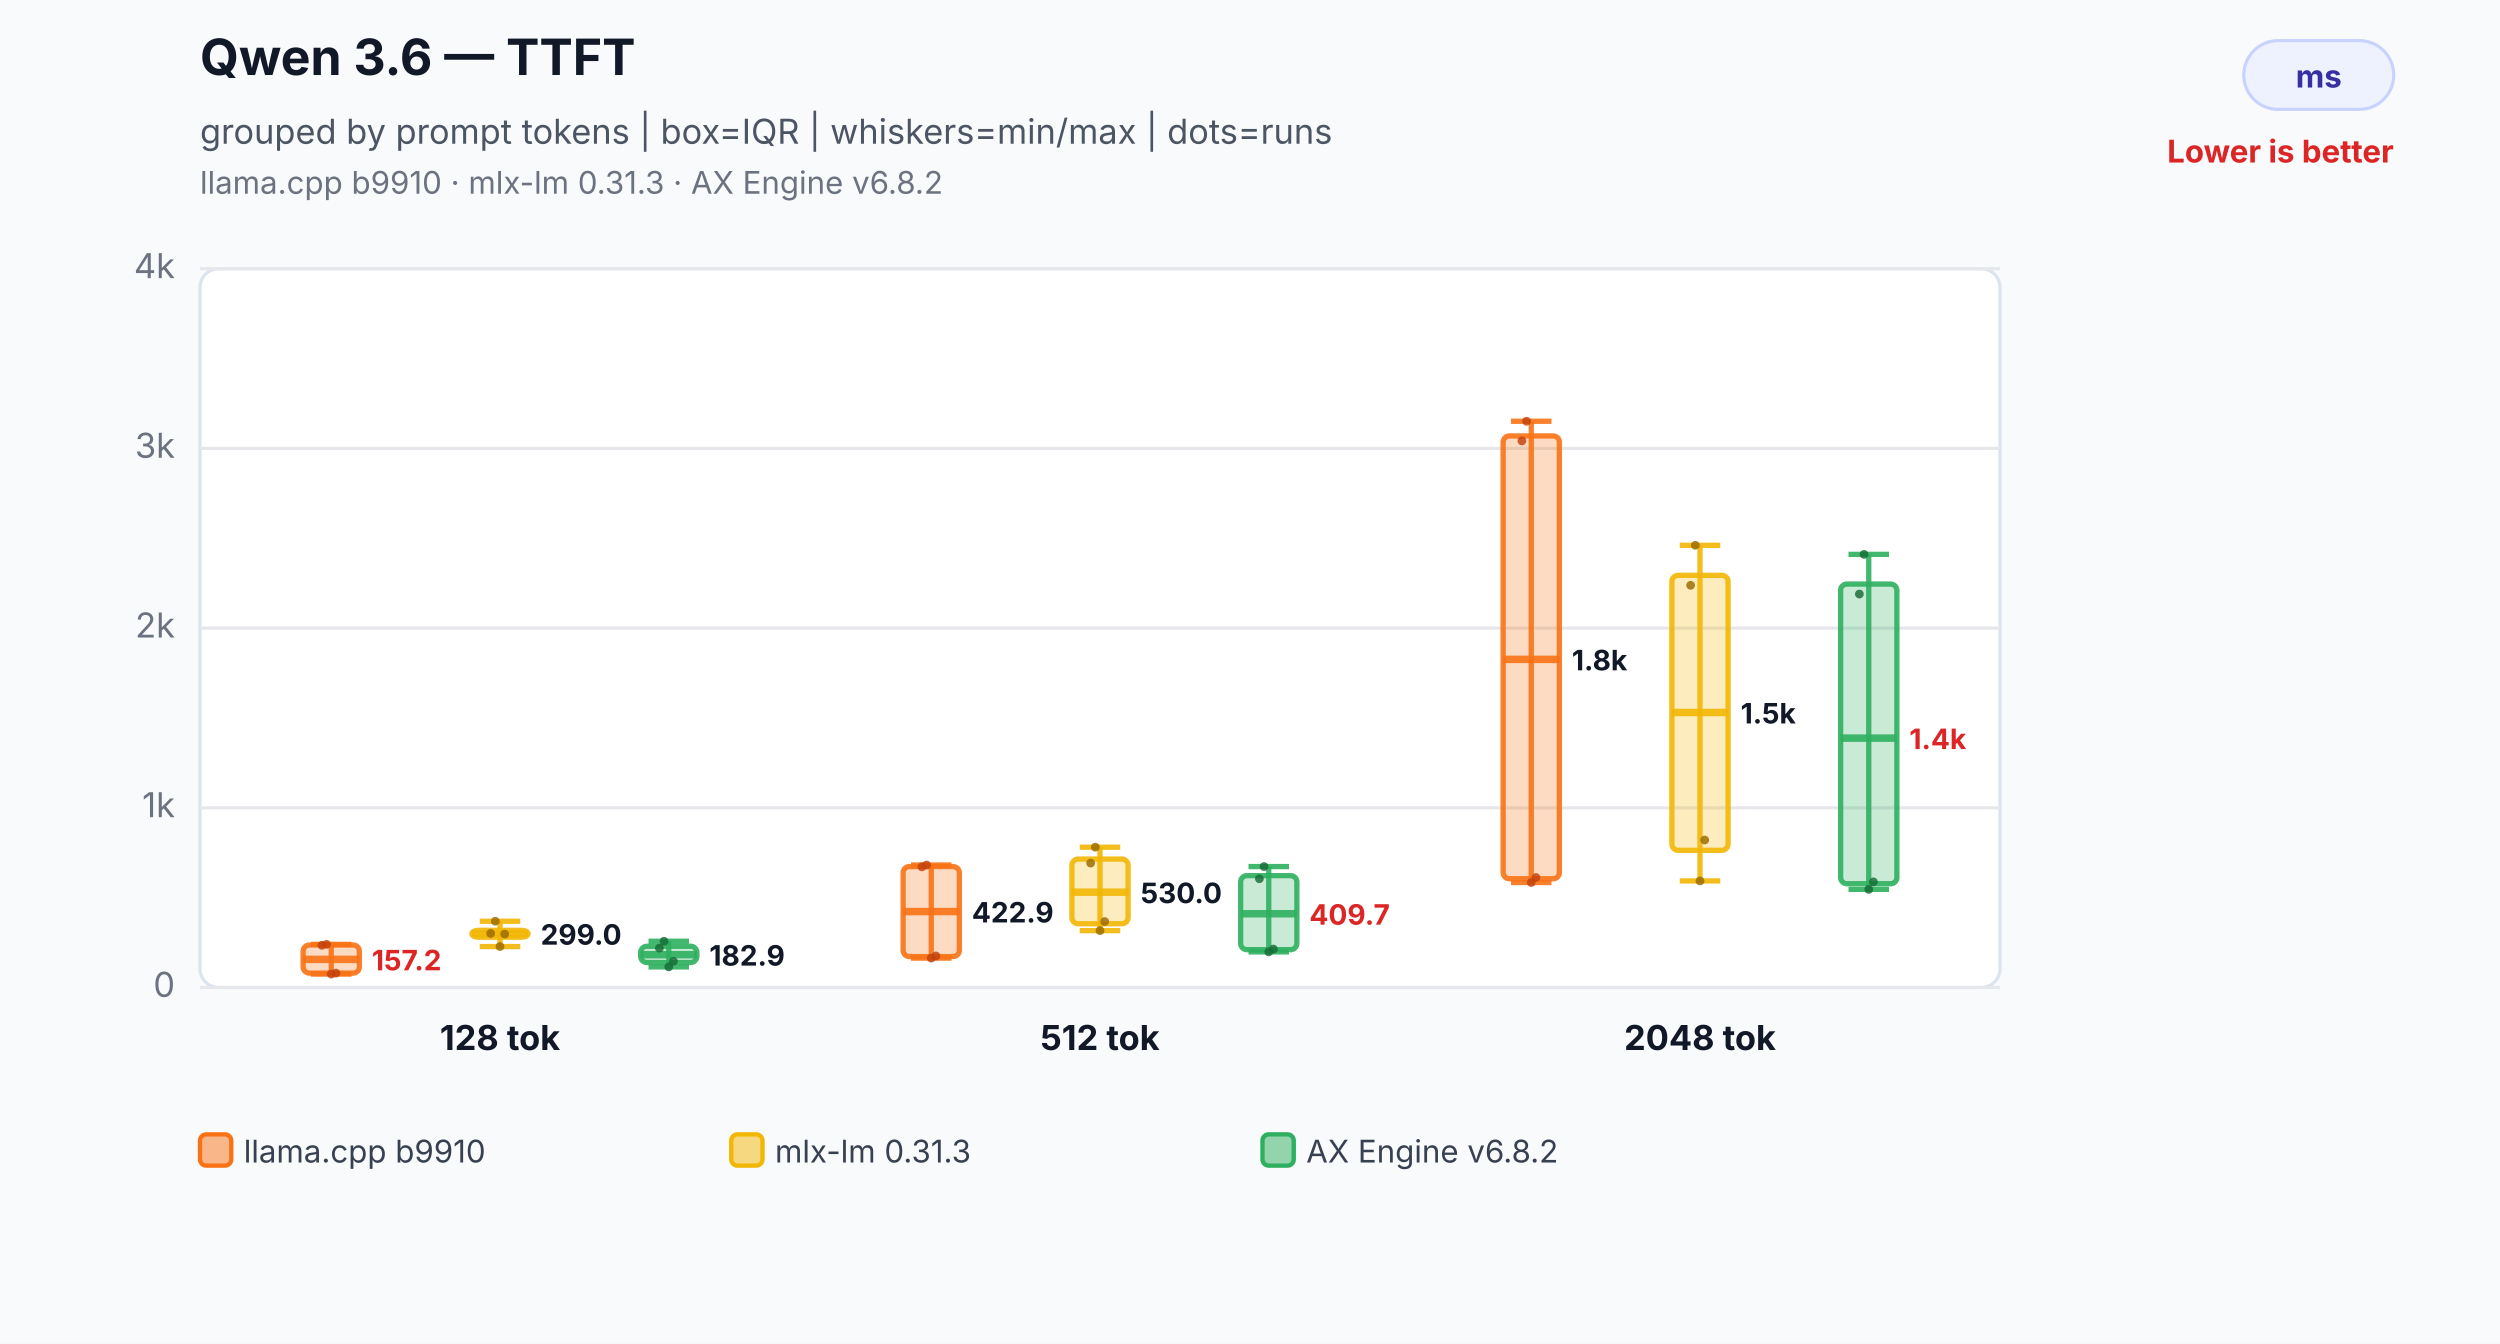
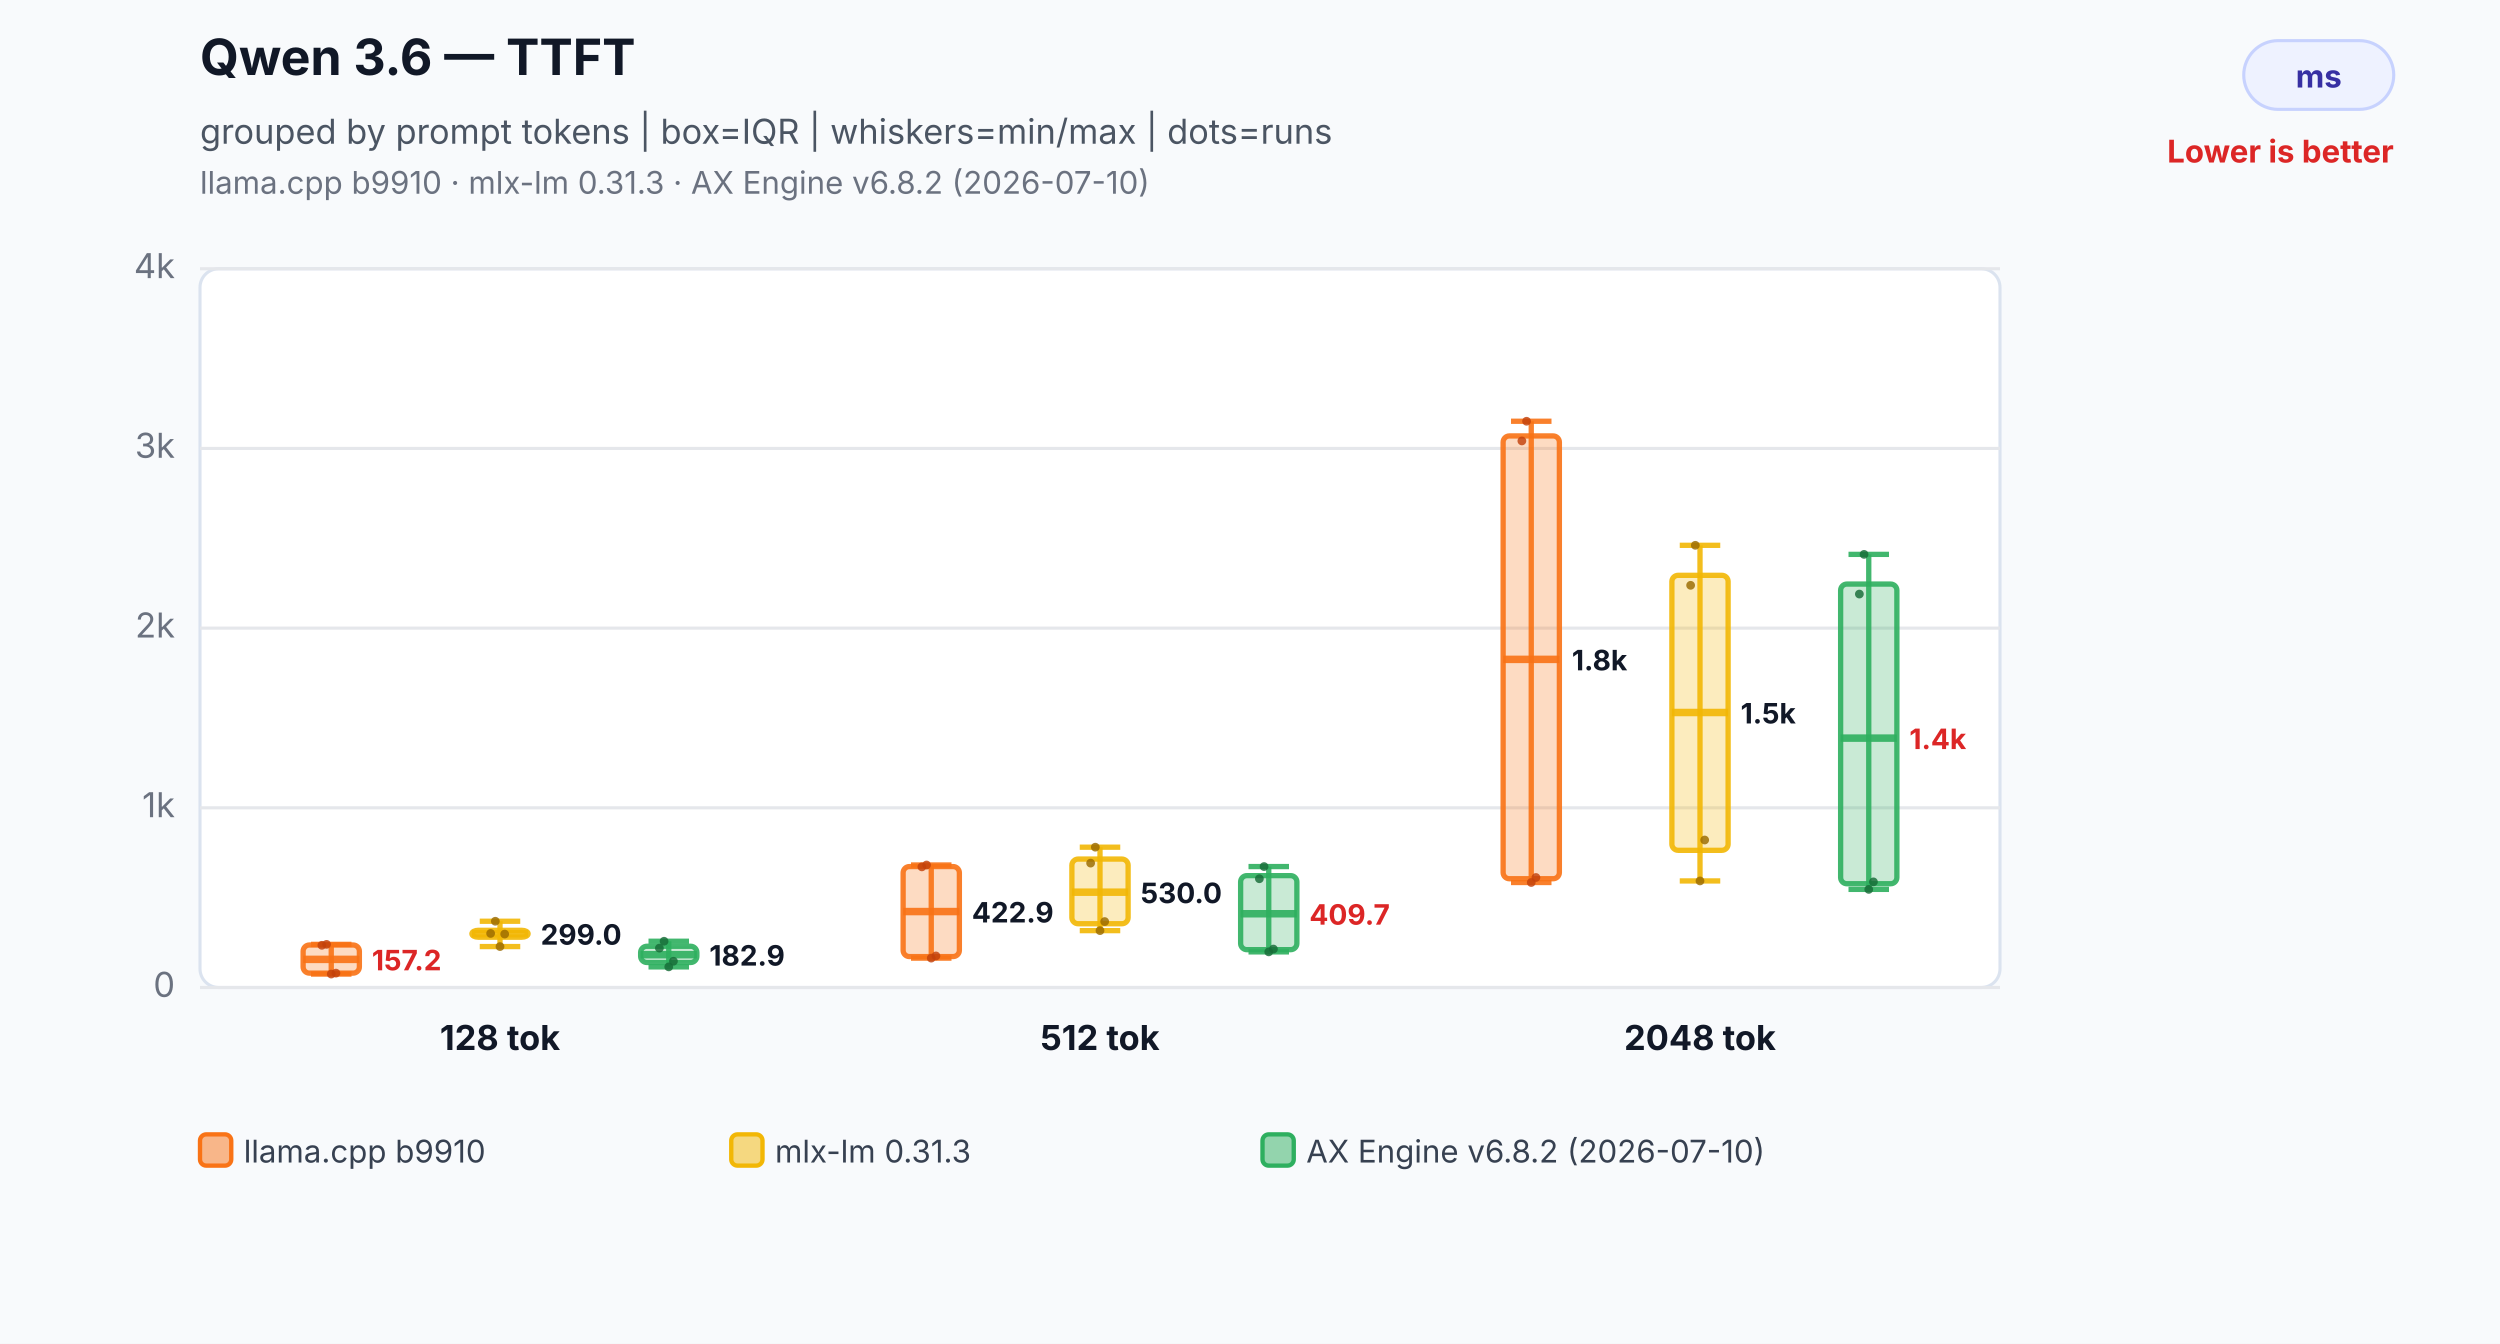
<svg xmlns="http://www.w3.org/2000/svg" width="800" height="430" viewBox="0 0 800 430" role="img" aria-labelledby="title desc">
  <rect width="800" height="430" fill="#f8fafc" />
  <text x="64" y="24" font-family="Inter,Segoe UI,Arial,sans-serif" font-size="16" font-weight="700" fill="#111827">Qwen 3.6 — TTFT</text>
  <text x="64" y="46" font-family="Inter,Segoe UI,Arial,sans-serif" font-size="11" fill="#4b5563">grouped by prompt tokens | box=IQR | whiskers=min/max | dots=runs</text>
-   <text x="64" y="62" font-family="Inter,Segoe UI,Arial,sans-serif" font-size="10" fill="#6b7280">llama.cpp b9910 · mlx-lm 0.31.3 · AX Engine v6.8.2</text>
+   <text x="64" y="62" font-family="Inter,Segoe UI,Arial,sans-serif" font-size="10" fill="#6b7280">llama.cpp b9910 · mlx-lm 0.31.3 · AX Engine v6.8.2 (2026-07-10)</text>
  <rect x="718" y="13" width="48" height="22" rx="11" fill="#eef2ff" stroke="#c7d2fe" />
  <text x="742.0" y="28" text-anchor="middle" font-family="Inter,Segoe UI,Arial,sans-serif" font-size="10" font-weight="700" fill="#3730a3">ms</text>
  <text x="766" y="52" text-anchor="end" font-family="Inter,Segoe UI,Arial,sans-serif" font-size="10" font-weight="700" fill="#dc2626">Lower is better</text>
  <rect x="64" y="86" width="576" height="230" rx="6" fill="#ffffff" stroke="#dbe3ef" />
  <line x1="64" y1="316.0" x2="640" y2="316.0" stroke="#e5e7eb" stroke-width="1" />
  <text x="56" y="319.0" text-anchor="end" font-family="Inter,Segoe UI,Arial,sans-serif" font-size="11" fill="#6b7280">0</text>
  <line x1="64" y1="258.5" x2="640" y2="258.5" stroke="#e5e7eb" stroke-width="1" />
  <text x="56" y="261.5" text-anchor="end" font-family="Inter,Segoe UI,Arial,sans-serif" font-size="11" fill="#6b7280">1k</text>
  <line x1="64" y1="201.0" x2="640" y2="201.0" stroke="#e5e7eb" stroke-width="1" />
  <text x="56" y="204.0" text-anchor="end" font-family="Inter,Segoe UI,Arial,sans-serif" font-size="11" fill="#6b7280">2k</text>
  <line x1="64" y1="143.5" x2="640" y2="143.5" stroke="#e5e7eb" stroke-width="1" />
  <text x="56" y="146.5" text-anchor="end" font-family="Inter,Segoe UI,Arial,sans-serif" font-size="11" fill="#6b7280">3k</text>
  <line x1="64" y1="86.0" x2="640" y2="86.0" stroke="#e5e7eb" stroke-width="1" />
  <text x="56" y="89.0" text-anchor="end" font-family="Inter,Segoe UI,Arial,sans-serif" font-size="11" fill="#6b7280">4k</text>
  <line x1="106" y1="302.2" x2="106" y2="311.7" stroke="#f97316" stroke-opacity="0.9" stroke-width="1.7" />
  <line x1="99.52" y1="302.2" x2="112.48" y2="302.2" stroke="#f97316" stroke-opacity="0.9" stroke-width="1.7" />
  <line x1="99.52" y1="311.7" x2="112.48" y2="311.7" stroke="#f97316" stroke-opacity="0.9" stroke-width="1.7" />
  <rect x="97" y="302.4" width="18" height="9.0" rx="2" fill="#f97316" fill-opacity="0.26" stroke="#f97316" stroke-opacity="0.9" stroke-width="1.7" />
  <line x1="97" y1="307.0" x2="115" y2="307.0" stroke="#f97316" stroke-opacity="0.9" stroke-width="2.4" />
  <text x="119" y="310.5" text-anchor="start" font-family="Inter,Segoe UI,Arial,sans-serif" font-size="9" font-weight="700" fill="#dc2626" stroke="#ffffff" stroke-width="3" paint-order="stroke">157.2</text>
  <circle cx="103" cy="302.5" r="1.4" fill="#c2410c" fill-opacity="0.82" />
  <circle cx="104.5" cy="302.2" r="1.4" fill="#c2410c" fill-opacity="0.82" />
  <circle cx="106" cy="311.7" r="1.4" fill="#c2410c" fill-opacity="0.82" />
  <circle cx="107.5" cy="311.4" r="1.4" fill="#c2410c" fill-opacity="0.82" />
  <line x1="160" y1="294.8" x2="160" y2="302.9" stroke="#f2b705" stroke-opacity="0.9" stroke-width="1.7" />
  <line x1="153.52" y1="294.8" x2="166.48" y2="294.8" stroke="#f2b705" stroke-opacity="0.9" stroke-width="1.7" />
  <line x1="153.52" y1="302.9" x2="166.48" y2="302.9" stroke="#f2b705" stroke-opacity="0.9" stroke-width="1.7" />
  <rect x="151" y="297.7" width="18" height="2.2" rx="2" fill="#f2b705" fill-opacity="0.26" stroke="#f2b705" stroke-opacity="0.9" stroke-width="1.7" />
  <line x1="151" y1="298.8" x2="169" y2="298.8" stroke="#f2b705" stroke-opacity="0.9" stroke-width="2.4" />
  <text x="173" y="302.3" text-anchor="start" font-family="Inter,Segoe UI,Arial,sans-serif" font-size="9" font-weight="700" fill="#111827" stroke="#ffffff" stroke-width="3" paint-order="stroke">299.0</text>
  <circle cx="157" cy="298.7" r="1.4" fill="#9a6a00" fill-opacity="0.82" />
  <circle cx="158.5" cy="294.8" r="1.4" fill="#9a6a00" fill-opacity="0.82" />
  <circle cx="160" cy="302.9" r="1.4" fill="#9a6a00" fill-opacity="0.82" />
  <circle cx="161.5" cy="298.9" r="1.4" fill="#9a6a00" fill-opacity="0.82" />
  <line x1="214" y1="301.2" x2="214" y2="309.4" stroke="#2eaf5f" stroke-opacity="0.9" stroke-width="1.7" />
  <line x1="207.52" y1="301.2" x2="220.48" y2="301.2" stroke="#2eaf5f" stroke-opacity="0.9" stroke-width="1.7" />
  <line x1="207.52" y1="309.4" x2="220.48" y2="309.4" stroke="#2eaf5f" stroke-opacity="0.9" stroke-width="1.7" />
  <rect x="205" y="302.8" width="18" height="5.2" rx="2" fill="#2eaf5f" fill-opacity="0.26" stroke="#2eaf5f" stroke-opacity="0.9" stroke-width="1.7" />
  <line x1="205" y1="305.5" x2="223" y2="305.5" stroke="#2eaf5f" stroke-opacity="0.9" stroke-width="2.4" />
  <text x="227" y="309.0" text-anchor="start" font-family="Inter,Segoe UI,Arial,sans-serif" font-size="9" font-weight="700" fill="#111827" stroke="#ffffff" stroke-width="3" paint-order="stroke">182.9</text>
  <circle cx="211" cy="303.4" r="1.4" fill="#176c37" fill-opacity="0.82" />
  <circle cx="212.5" cy="301.2" r="1.4" fill="#176c37" fill-opacity="0.82" />
  <circle cx="214" cy="309.4" r="1.4" fill="#176c37" fill-opacity="0.82" />
  <circle cx="215.5" cy="307.6" r="1.4" fill="#176c37" fill-opacity="0.82" />
  <text x="160" y="336" text-anchor="middle" font-family="Inter,Segoe UI,Arial,sans-serif" font-size="11" font-weight="700" fill="#111827">128 tok</text>
  <line x1="298" y1="276.8" x2="298" y2="306.6" stroke="#f97316" stroke-opacity="0.9" stroke-width="1.7" />
  <line x1="291.52" y1="276.8" x2="304.48" y2="276.8" stroke="#f97316" stroke-opacity="0.9" stroke-width="1.7" />
  <line x1="291.52" y1="306.6" x2="304.48" y2="306.6" stroke="#f97316" stroke-opacity="0.9" stroke-width="1.7" />
  <rect x="289" y="277.3" width="18" height="28.8" rx="2" fill="#f97316" fill-opacity="0.26" stroke="#f97316" stroke-opacity="0.9" stroke-width="1.7" />
  <line x1="289" y1="291.7" x2="307" y2="291.7" stroke="#f97316" stroke-opacity="0.9" stroke-width="2.4" />
  <text x="311" y="295.2" text-anchor="start" font-family="Inter,Segoe UI,Arial,sans-serif" font-size="9" font-weight="700" fill="#111827" stroke="#ffffff" stroke-width="3" paint-order="stroke">422.9</text>
  <circle cx="295" cy="277.4" r="1.4" fill="#c2410c" fill-opacity="0.82" />
  <circle cx="296.5" cy="276.8" r="1.4" fill="#c2410c" fill-opacity="0.82" />
  <circle cx="298" cy="306.6" r="1.4" fill="#c2410c" fill-opacity="0.82" />
  <circle cx="299.5" cy="305.9" r="1.4" fill="#c2410c" fill-opacity="0.82" />
  <line x1="352" y1="271.1" x2="352" y2="297.8" stroke="#f2b705" stroke-opacity="0.9" stroke-width="1.7" />
  <line x1="345.52" y1="271.1" x2="358.48" y2="271.1" stroke="#f2b705" stroke-opacity="0.9" stroke-width="1.7" />
  <line x1="345.52" y1="297.8" x2="358.48" y2="297.8" stroke="#f2b705" stroke-opacity="0.9" stroke-width="1.7" />
  <rect x="343" y="274.9" width="18" height="20.7" rx="2" fill="#f2b705" fill-opacity="0.26" stroke="#f2b705" stroke-opacity="0.9" stroke-width="1.7" />
  <line x1="343" y1="285.5" x2="361" y2="285.5" stroke="#f2b705" stroke-opacity="0.9" stroke-width="2.4" />
  <text x="365" y="289.0" text-anchor="start" font-family="Inter,Segoe UI,Arial,sans-serif" font-size="9" font-weight="700" fill="#111827" stroke="#ffffff" stroke-width="3" paint-order="stroke">530.0</text>
  <circle cx="349" cy="276.2" r="1.4" fill="#9a6a00" fill-opacity="0.82" />
  <circle cx="350.5" cy="271.1" r="1.4" fill="#9a6a00" fill-opacity="0.82" />
  <circle cx="352" cy="297.8" r="1.4" fill="#9a6a00" fill-opacity="0.82" />
  <circle cx="353.5" cy="294.9" r="1.4" fill="#9a6a00" fill-opacity="0.82" />
  <line x1="406" y1="277.3" x2="406" y2="304.6" stroke="#2eaf5f" stroke-opacity="0.9" stroke-width="1.7" />
  <line x1="399.52" y1="277.3" x2="412.48" y2="277.3" stroke="#2eaf5f" stroke-opacity="0.9" stroke-width="1.7" />
  <line x1="399.52" y1="304.6" x2="412.48" y2="304.6" stroke="#2eaf5f" stroke-opacity="0.9" stroke-width="1.7" />
  <rect x="397" y="280.2" width="18" height="23.7" rx="2" fill="#2eaf5f" fill-opacity="0.26" stroke="#2eaf5f" stroke-opacity="0.9" stroke-width="1.7" />
  <line x1="397" y1="292.4" x2="415" y2="292.4" stroke="#2eaf5f" stroke-opacity="0.9" stroke-width="2.4" />
  <text x="419" y="295.9" text-anchor="start" font-family="Inter,Segoe UI,Arial,sans-serif" font-size="9" font-weight="700" fill="#dc2626" stroke="#ffffff" stroke-width="3" paint-order="stroke">409.7</text>
  <circle cx="403" cy="281.2" r="1.4" fill="#176c37" fill-opacity="0.82" />
  <circle cx="404.5" cy="277.3" r="1.4" fill="#176c37" fill-opacity="0.82" />
  <circle cx="406" cy="304.6" r="1.4" fill="#176c37" fill-opacity="0.82" />
  <circle cx="407.5" cy="303.7" r="1.4" fill="#176c37" fill-opacity="0.82" />
  <text x="352" y="336" text-anchor="middle" font-family="Inter,Segoe UI,Arial,sans-serif" font-size="11" font-weight="700" fill="#111827">512 tok</text>
  <line x1="490" y1="134.8" x2="490" y2="282.4" stroke="#f97316" stroke-opacity="0.9" stroke-width="1.7" />
  <line x1="483.52" y1="134.8" x2="496.48" y2="134.8" stroke="#f97316" stroke-opacity="0.9" stroke-width="1.7" />
  <line x1="483.52" y1="282.4" x2="496.48" y2="282.4" stroke="#f97316" stroke-opacity="0.9" stroke-width="1.7" />
  <rect x="481" y="139.5" width="18" height="141.7" rx="2" fill="#f97316" fill-opacity="0.26" stroke="#f97316" stroke-opacity="0.9" stroke-width="1.7" />
  <line x1="481" y1="211.0" x2="499" y2="211.0" stroke="#f97316" stroke-opacity="0.9" stroke-width="2.4" />
  <text x="503" y="214.5" text-anchor="start" font-family="Inter,Segoe UI,Arial,sans-serif" font-size="9" font-weight="700" fill="#111827" stroke="#ffffff" stroke-width="3" paint-order="stroke">1.8k</text>
  <circle cx="487" cy="141.1" r="1.4" fill="#c2410c" fill-opacity="0.82" />
  <circle cx="488.5" cy="134.8" r="1.4" fill="#c2410c" fill-opacity="0.82" />
  <circle cx="490" cy="282.4" r="1.4" fill="#c2410c" fill-opacity="0.82" />
  <circle cx="491.5" cy="280.8" r="1.4" fill="#c2410c" fill-opacity="0.82" />
  <line x1="544" y1="174.5" x2="544" y2="281.9" stroke="#f2b705" stroke-opacity="0.9" stroke-width="1.7" />
  <line x1="537.52" y1="174.5" x2="550.48" y2="174.5" stroke="#f2b705" stroke-opacity="0.9" stroke-width="1.7" />
  <line x1="537.52" y1="281.9" x2="550.48" y2="281.9" stroke="#f2b705" stroke-opacity="0.9" stroke-width="1.7" />
  <rect x="535" y="184.1" width="18" height="88.0" rx="2" fill="#f2b705" fill-opacity="0.26" stroke="#f2b705" stroke-opacity="0.9" stroke-width="1.7" />
  <line x1="535" y1="228.0" x2="553" y2="228.0" stroke="#f2b705" stroke-opacity="0.9" stroke-width="2.4" />
  <text x="557" y="231.5" text-anchor="start" font-family="Inter,Segoe UI,Arial,sans-serif" font-size="9" font-weight="700" fill="#111827" stroke="#ffffff" stroke-width="3" paint-order="stroke">1.5k</text>
  <circle cx="541" cy="187.3" r="1.4" fill="#9a6a00" fill-opacity="0.82" />
  <circle cx="542.5" cy="174.5" r="1.4" fill="#9a6a00" fill-opacity="0.82" />
  <circle cx="544" cy="281.9" r="1.4" fill="#9a6a00" fill-opacity="0.82" />
  <circle cx="545.5" cy="268.8" r="1.4" fill="#9a6a00" fill-opacity="0.82" />
  <line x1="598" y1="177.4" x2="598" y2="284.6" stroke="#2eaf5f" stroke-opacity="0.9" stroke-width="1.7" />
  <line x1="591.52" y1="177.4" x2="604.48" y2="177.4" stroke="#2eaf5f" stroke-opacity="0.9" stroke-width="1.7" />
  <line x1="591.52" y1="284.6" x2="604.48" y2="284.6" stroke="#2eaf5f" stroke-opacity="0.9" stroke-width="1.7" />
  <rect x="589" y="186.9" width="18" height="95.9" rx="2" fill="#2eaf5f" fill-opacity="0.26" stroke="#2eaf5f" stroke-opacity="0.9" stroke-width="1.7" />
  <line x1="589" y1="236.2" x2="607" y2="236.2" stroke="#2eaf5f" stroke-opacity="0.9" stroke-width="2.4" />
  <text x="611" y="239.7" text-anchor="start" font-family="Inter,Segoe UI,Arial,sans-serif" font-size="9" font-weight="700" fill="#dc2626" stroke="#ffffff" stroke-width="3" paint-order="stroke">1.4k</text>
  <circle cx="595" cy="190.1" r="1.4" fill="#176c37" fill-opacity="0.82" />
  <circle cx="596.5" cy="177.4" r="1.4" fill="#176c37" fill-opacity="0.82" />
  <circle cx="598" cy="284.6" r="1.4" fill="#176c37" fill-opacity="0.82" />
  <circle cx="599.5" cy="282.2" r="1.4" fill="#176c37" fill-opacity="0.82" />
  <text x="544" y="336" text-anchor="middle" font-family="Inter,Segoe UI,Arial,sans-serif" font-size="11" font-weight="700" fill="#111827">2048 tok</text>
  <rect x="64" y="363" width="10" height="10" rx="2" fill="#f97316" fill-opacity="0.5" stroke="#f97316" stroke-width="1.4" />
  <text x="78" y="372" font-family="Inter,Segoe UI,Arial,sans-serif" font-size="10" fill="#374151">llama.cpp b9910</text>
  <rect x="234" y="363" width="10" height="10" rx="2" fill="#f2b705" fill-opacity="0.5" stroke="#f2b705" stroke-width="1.4" />
  <text x="248" y="372" font-family="Inter,Segoe UI,Arial,sans-serif" font-size="10" fill="#374151">mlx-lm 0.31.3</text>
  <rect x="404" y="363" width="10" height="10" rx="2" fill="#2eaf5f" fill-opacity="0.5" stroke="#2eaf5f" stroke-width="1.4" />
-   <text x="418" y="372" font-family="Inter,Segoe UI,Arial,sans-serif" font-size="10" fill="#374151">AX Engine v6.8.2</text>
+   <text x="418" y="372" font-family="Inter,Segoe UI,Arial,sans-serif" font-size="10" fill="#374151">AX Engine v6.8.2 (2026-07-10)</text>
</svg>
